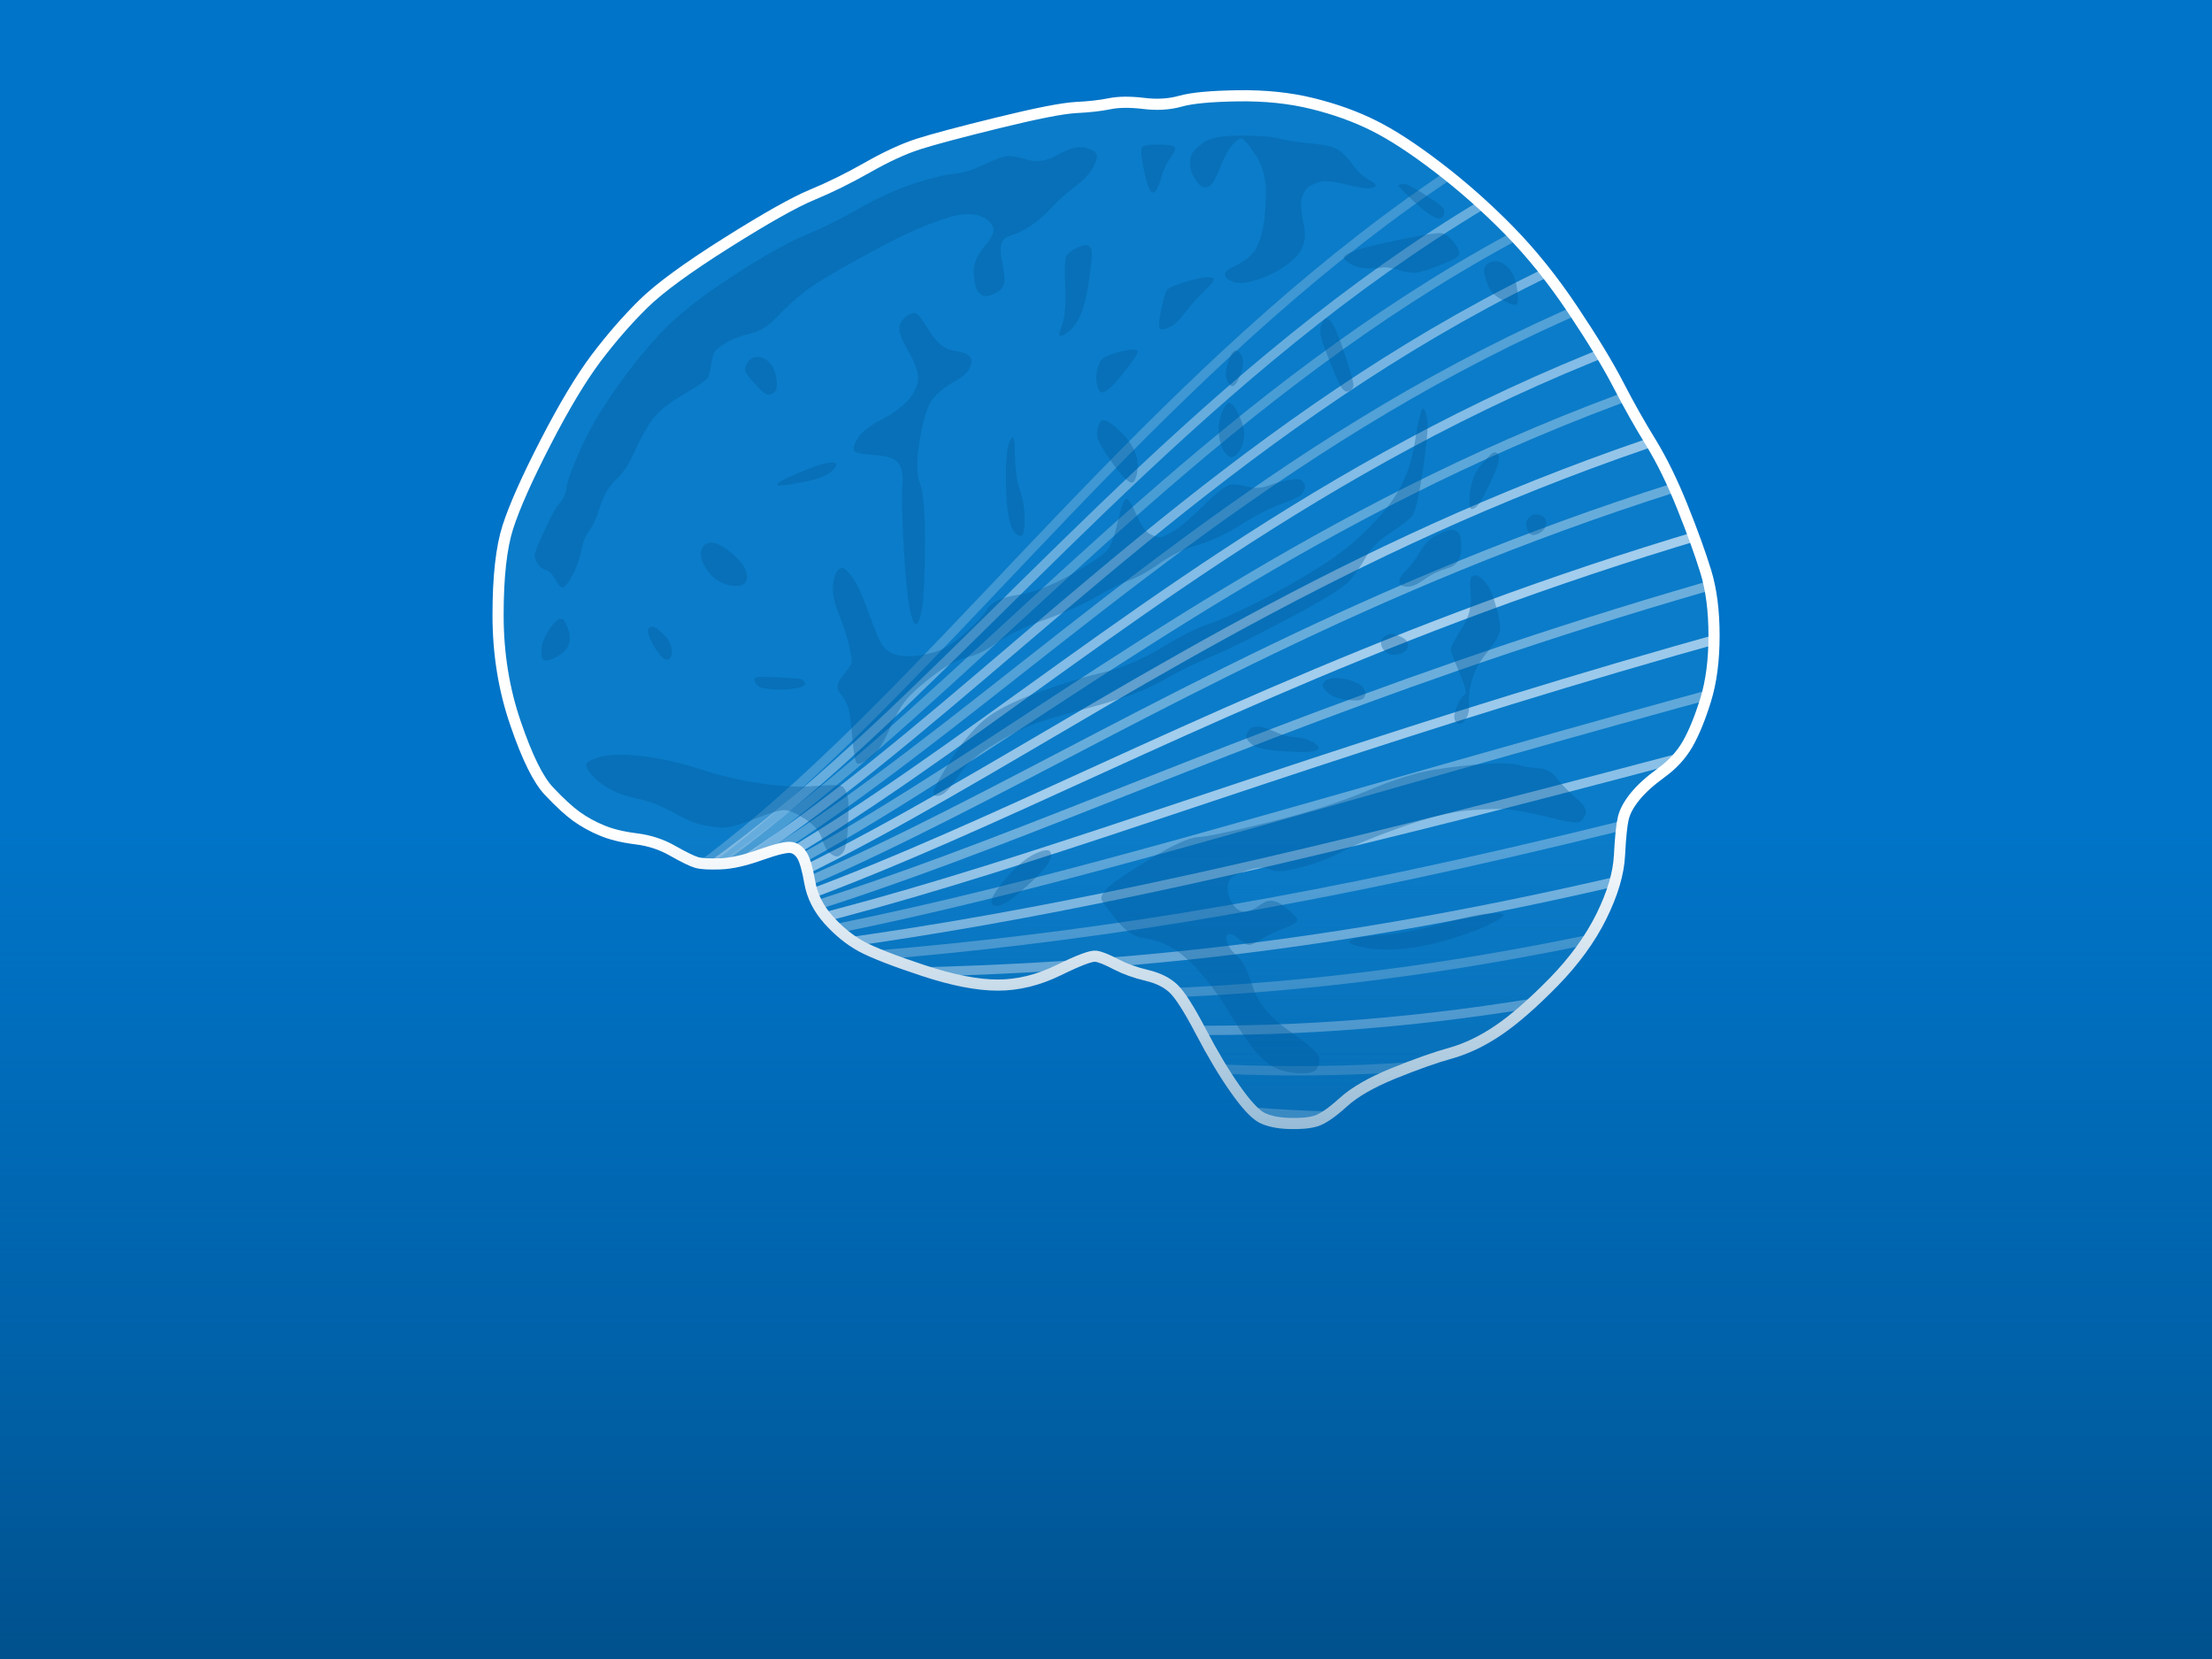
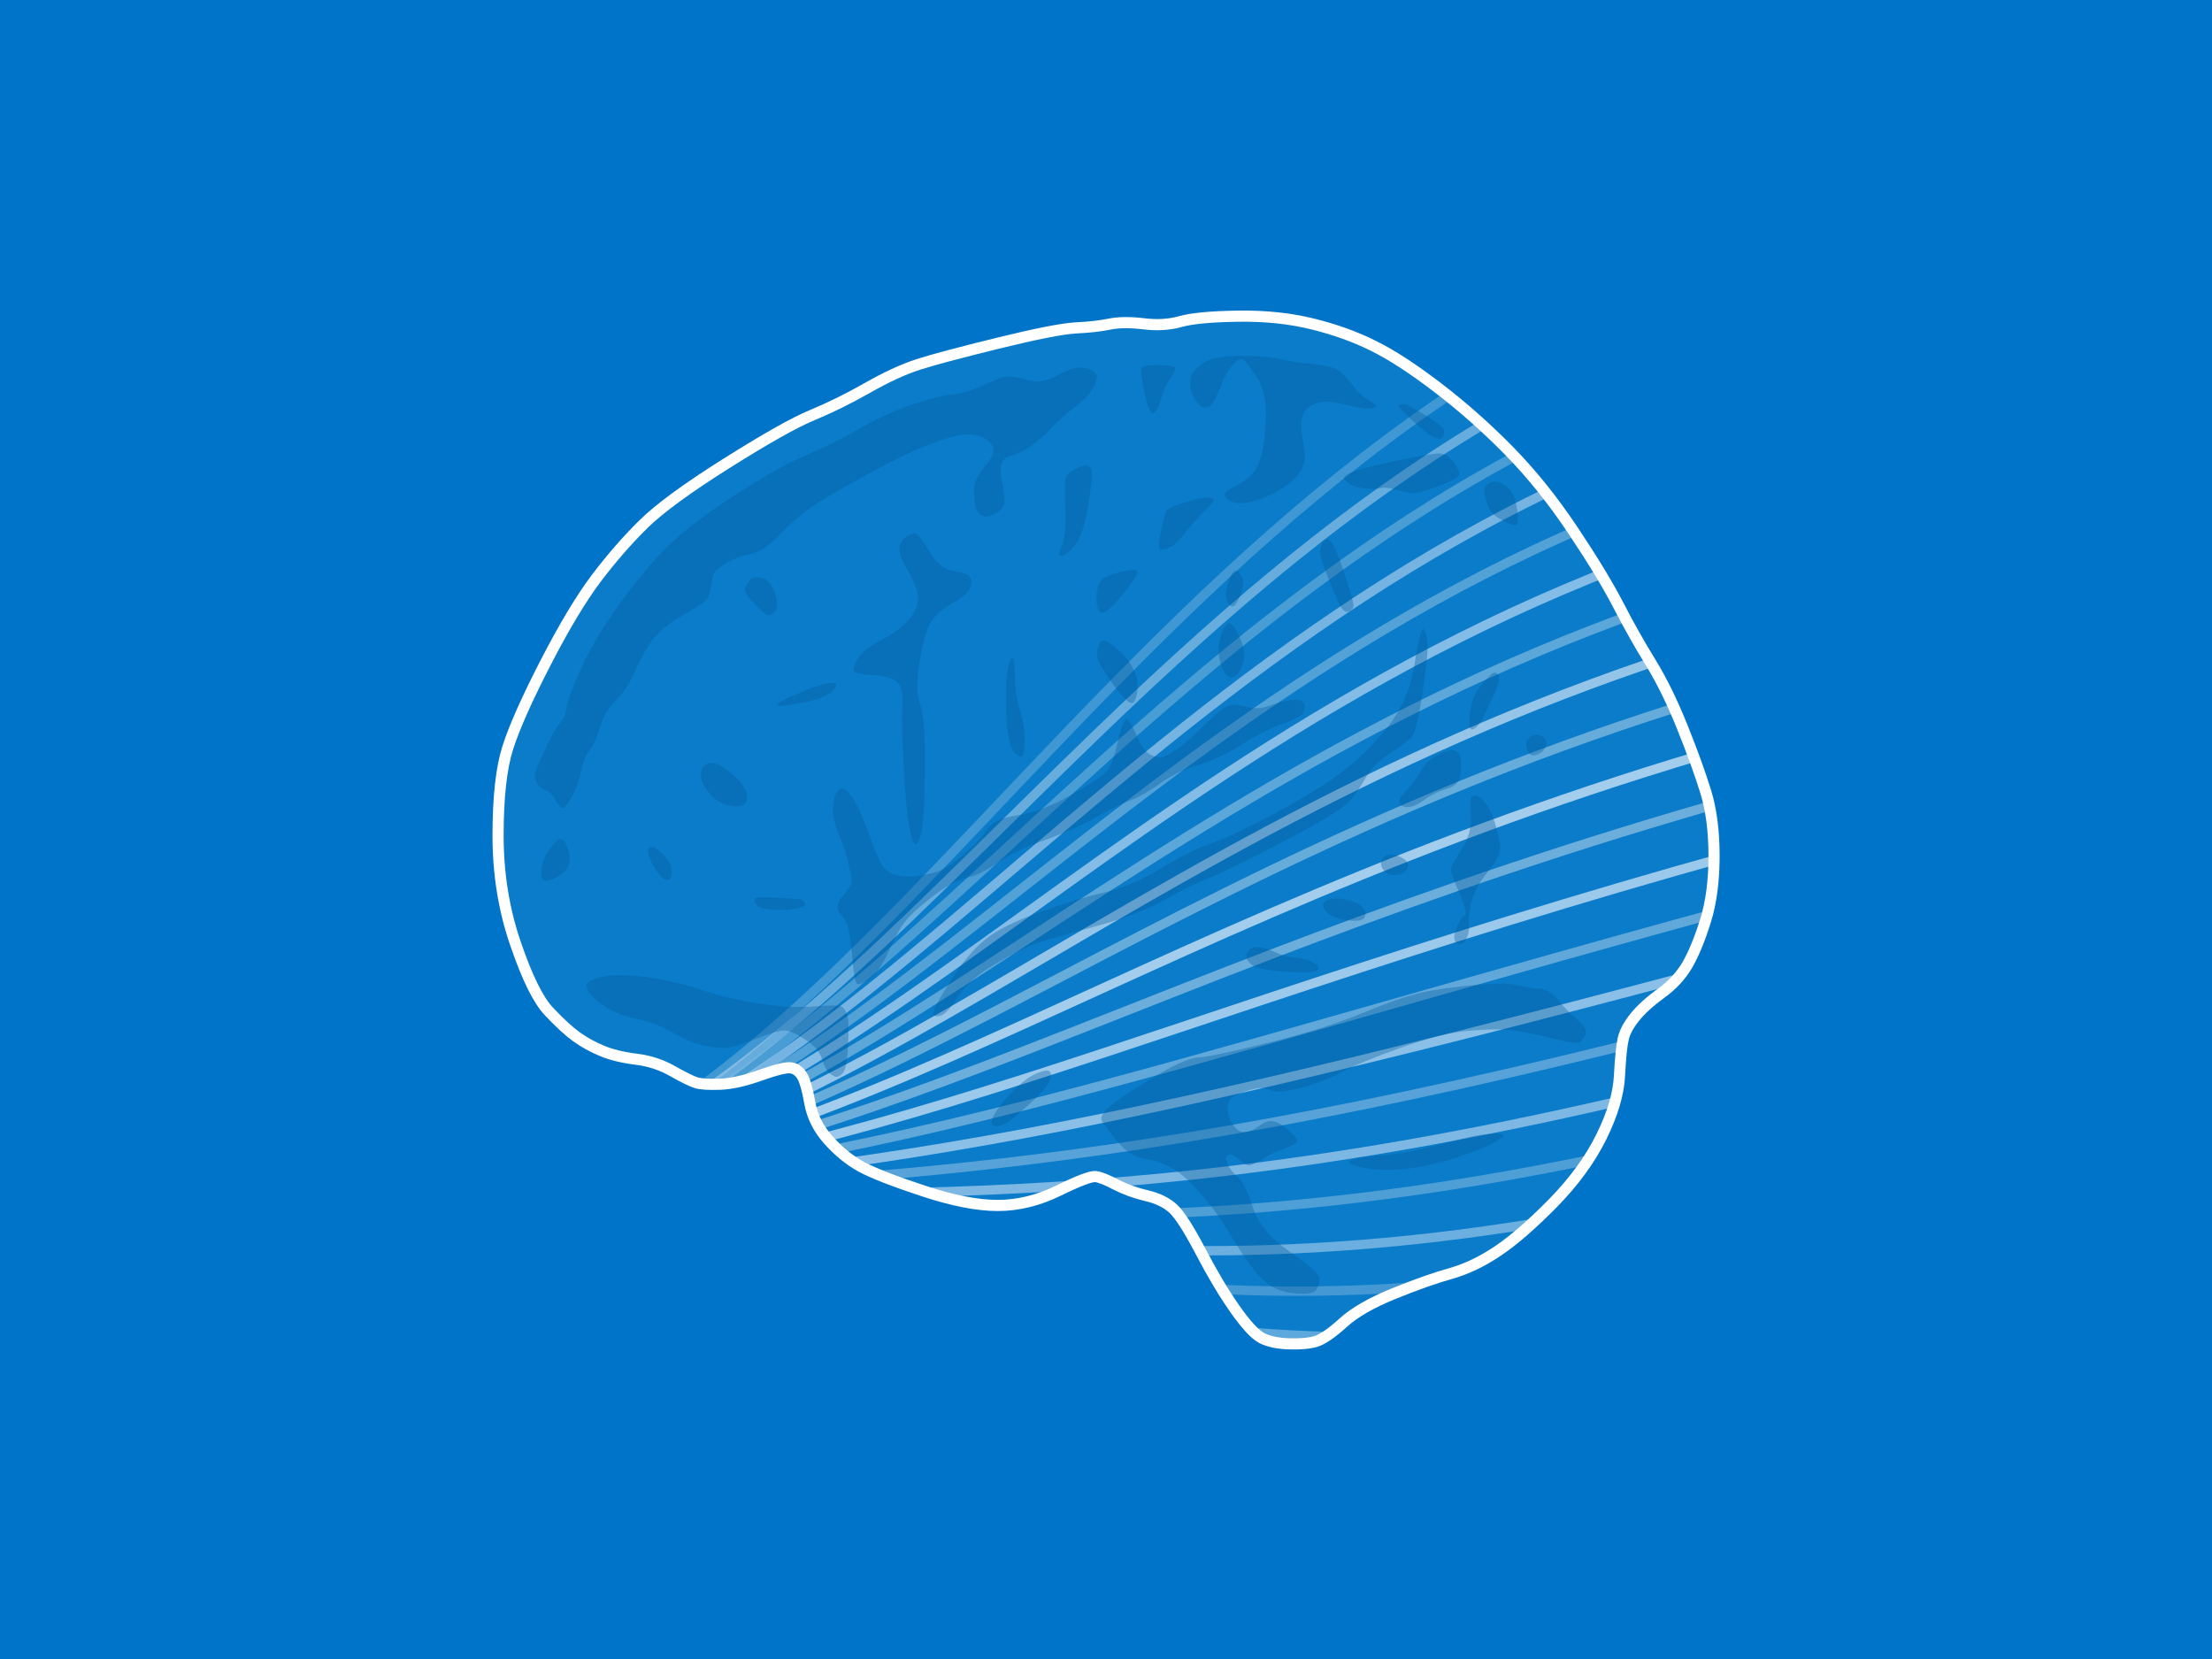
<svg xmlns="http://www.w3.org/2000/svg" viewBox="0 0 800 600" width="800" height="600">
  <defs>
    <clipPath id="brainClip">
      <path d="M343.4 3.6Q351.9 1.2 372.3 0.9Q392.7 0.6 409.7 4.8Q426.7 9.0 440.3 15.8Q453.9 22.5 472.6 36.8Q491.3 51.1 508.3 68.4Q525.3 85.7 540.4 108.3Q555.5 130.9 563.4 146.2Q571.3 161.5 579.7 175.1Q588.0 188.7 595.5 207.4Q603.0 226.1 607.2 239.7Q611.4 253.3 611.4 272.0Q611.4 290.7 607.2 304.3Q603.0 317.9 598.2 326.4Q593.3 334.9 584.8 341.0Q576.3 347.2 571.7 352.9Q567.0 358.7 565.8 363.8Q564.6 368.9 563.9 382.5Q563.2 396.1 554.8 413.1Q546.4 430.1 530.8 446.1Q515.1 462.1 503.2 470.2Q491.3 478.3 479.4 481.7Q467.5 485.0 450.5 491.9Q433.5 498.8 425.0 506.6Q416.5 514.3 411.4 515.9Q406.3 517.4 397.8 517.1Q389.3 516.8 384.2 514.2Q379.1 511.5 370.8 499.7Q362.5 487.9 353.6 470.9Q344.7 453.9 339.8 449.3Q334.9 444.7 326.4 442.7Q317.9 440.7 311.1 437.2Q304.3 433.6 300.9 433.1Q297.5 432.6 282.2 440.1Q266.9 447.6 251.6 447.6Q236.3 447.6 214.2 440.3Q192.1 433.0 183.1 428.2Q174.2 423.3 166.6 414.8Q159.0 406.3 157.2 396.1Q155.4 385.9 153.3 382.5Q151.2 379.1 147.9 378.5Q144.5 377.9 132.6 382.1Q120.7 386.4 112.2 386.7Q103.7 387.0 100.3 386.0Q96.9 385.0 88.4 380.2Q79.9 375.3 69.7 374.1Q59.5 372.8 52.7 369.9Q45.9 367.1 40.0 362.9Q34.2 358.7 26.2 350.2Q18.1 341.7 9.4 316.2Q0.6 290.7 0.6 261.8Q0.6 232.9 5.5 217.6Q10.4 202.3 24.4 175.1Q38.4 147.9 49.9 132.6Q61.5 117.3 73.6 105.4Q85.7 93.5 115.4 74.8Q145.1 56.1 158.4 50.6Q171.7 45.1 186.0 37.0Q200.2 28.9 211.5 25.2Q222.7 21.6 251.6 14.5Q280.5 7.4 290.7 6.8Q300.9 6.3 307.7 4.9Q314.5 3.5 324.7 4.7Q334.9 6.0 343.4 3.6Z" />
    </clipPath>
    <linearGradient id="base" x1="0" y1="0" x2="0" y2="1">
      <stop offset="0.5" stop-color="#005a9c" stop-opacity="0" />
      <stop offset="0.82" stop-color="#005a9c" stop-opacity="0.72" />
      <stop offset="1" stop-color="#004f8a" stop-opacity="0.95" />
    </linearGradient>
  </defs>
  <rect width="800" height="600" fill="#0074c8" />
-   <g transform="translate(179.7 34.0) scale(0.72)">
+   <g transform="translate(179.7 113.7) scale(0.72)">
    <path d="M343.4 3.6Q351.9 1.2 372.3 0.9Q392.7 0.6 409.7 4.8Q426.7 9.0 440.3 15.8Q453.9 22.5 472.6 36.8Q491.3 51.1 508.3 68.4Q525.3 85.7 540.4 108.3Q555.5 130.9 563.4 146.2Q571.3 161.5 579.7 175.1Q588.0 188.7 595.5 207.4Q603.0 226.1 607.2 239.7Q611.4 253.3 611.4 272.0Q611.4 290.7 607.2 304.3Q603.0 317.9 598.2 326.4Q593.3 334.9 584.8 341.0Q576.3 347.2 571.7 352.9Q567.0 358.7 565.8 363.8Q564.6 368.9 563.9 382.5Q563.2 396.1 554.8 413.1Q546.4 430.1 530.8 446.1Q515.1 462.1 503.2 470.2Q491.3 478.3 479.4 481.7Q467.5 485.0 450.5 491.9Q433.5 498.8 425.0 506.6Q416.5 514.3 411.4 515.9Q406.3 517.4 397.8 517.1Q389.3 516.8 384.2 514.2Q379.1 511.5 370.8 499.7Q362.5 487.9 353.6 470.9Q344.7 453.9 339.8 449.3Q334.9 444.7 326.4 442.7Q317.9 440.7 311.1 437.2Q304.3 433.6 300.9 433.1Q297.5 432.6 282.2 440.1Q266.9 447.6 251.6 447.6Q236.3 447.6 214.2 440.3Q192.1 433.0 183.1 428.2Q174.2 423.3 166.6 414.8Q159.0 406.3 157.2 396.1Q155.4 385.9 153.3 382.5Q151.2 379.1 147.9 378.5Q144.5 377.9 132.6 382.1Q120.7 386.4 112.2 386.7Q103.7 387.0 100.3 386.0Q96.9 385.0 88.4 380.2Q79.9 375.3 69.7 374.1Q59.5 372.8 52.7 369.9Q45.9 367.1 40.0 362.9Q34.2 358.7 26.2 350.2Q18.1 341.7 9.4 316.2Q0.6 290.7 0.6 261.8Q0.6 232.9 5.5 217.6Q10.4 202.3 24.4 175.1Q38.4 147.9 49.9 132.6Q61.5 117.3 73.6 105.4Q85.7 93.5 115.4 74.8Q145.1 56.1 158.4 50.6Q171.7 45.1 186.0 37.0Q200.2 28.9 211.5 25.2Q222.7 21.6 251.6 14.5Q280.5 7.4 290.7 6.8Q300.9 6.3 307.7 4.9Q314.5 3.5 324.7 4.7Q334.9 6.0 343.4 3.6Z" fill="#0b7cc9" />
    <g clip-path="url(#brainClip)" fill="none" stroke-width="4.7" stroke-linecap="round">
      <path d="M-40 445 C184 435 318 50 652 -40" stroke="#7eb8e0" opacity="0.45" />
      <path d="M-40 445 C184 435 318 78 652 -12" stroke="#c1ddf4" opacity="0.50" />
      <path d="M-40 445 C184 435 318 105 652 15" stroke="#7eb8e0" opacity="0.54" />
      <path d="M-40 445 C184 435 318 133 652 43" stroke="#c1ddf4" opacity="0.58" />
      <path d="M-40 445 C184 435 318 160 652 70" stroke="#7eb8e0" opacity="0.62" />
      <path d="M-40 445 C184 435 318 188 652 98" stroke="#c1ddf4" opacity="0.66" />
      <path d="M-40 445 C184 435 318 215 652 125" stroke="#7eb8e0" opacity="0.71" />
      <path d="M-40 445 C184 435 318 243 652 153" stroke="#c1ddf4" opacity="0.75" />
      <path d="M-40 445 C184 435 318 270 652 180" stroke="#7eb8e0" opacity="0.79" />
      <path d="M-40 445 C184 435 318 298 652 208" stroke="#c1ddf4" opacity="0.83" />
      <path d="M-40 445 C184 435 318 325 652 235" stroke="#7eb8e0" opacity="0.83" />
      <path d="M-40 445 C184 435 318 353 652 263" stroke="#c1ddf4" opacity="0.79" />
      <path d="M-40 445 C184 435 318 380 652 290" stroke="#7eb8e0" opacity="0.74" />
      <path d="M-40 445 C184 435 318 408 652 318" stroke="#c1ddf4" opacity="0.70" />
      <path d="M-40 445 C184 435 318 435 652 345" stroke="#7eb8e0" opacity="0.66" />
      <path d="M-40 445 C184 435 318 463 652 373" stroke="#c1ddf4" opacity="0.62" />
      <path d="M-40 445 C184 435 318 490 652 400" stroke="#7eb8e0" opacity="0.58" />
      <path d="M-40 445 C184 435 318 518 652 428" stroke="#c1ddf4" opacity="0.53" />
      <path d="M-40 445 C184 435 318 545 652 455" stroke="#7eb8e0" opacity="0.49" />
      <path d="M-40 445 C184 435 318 573 652 483" stroke="#c1ddf4" opacity="0.45" />
      <path d="M-40 445 C184 435 318 600 652 510" stroke="#7eb8e0" opacity="0.41" />
      <path d="M-40 445 C184 435 318 628 652 538" stroke="#c1ddf4" opacity="0.37" />
    </g>
    <g fill="#005a9c" opacity="0.35">
      <path d="M354.1 25.0Q358.7 21.0 372.3 20.9Q385.9 20.7 392.7 22.3Q399.5 24.0 409.7 24.9Q419.9 25.9 423.3 28.5Q426.7 31.0 430.1 35.8Q433.5 40.6 438.4 43.3Q443.4 45.9 440.1 47.0Q436.9 48.1 426.7 45.5Q416.5 42.8 412.4 44.4Q408.2 45.9 406.7 47.6Q405.1 49.3 404.2 52.7Q403.3 56.1 405.4 66.3Q407.5 76.5 400.1 83.1Q392.7 89.7 382.5 93.1Q372.3 96.5 367.7 93.3Q363.0 90.1 369.4 87.1Q375.7 84.1 379.1 80.6Q382.5 77.0 384.2 70.0Q386.0 62.9 386.3 51.0Q386.7 39.1 381.2 30.8Q375.7 22.4 374.0 22.4Q372.3 22.3 369.4 25.6Q366.4 28.9 363.1 37.4Q359.7 45.9 357.5 46.5Q355.3 47.2 354.1 46.5Q352.9 45.9 350.6 42.5Q348.4 39.1 348.3 35.7Q348.2 32.3 348.8 30.6Q349.4 28.9 354.1 25.0Z" />
      <path d="M282.2 30.3Q290.7 25.4 296.4 27.2Q302.2 28.9 301.3 32.3Q300.5 35.7 298.1 39.1Q295.7 42.5 289.8 47.0Q283.9 51.4 278.8 56.9Q273.7 62.4 268.6 65.9Q263.5 69.4 257.5 71.3Q251.4 73.1 253.6 83.3Q255.8 93.5 254.5 96.1Q253.3 98.8 249.9 100.3Q246.5 101.9 244.8 101.5Q243.1 101.1 241.5 99.0Q240.0 96.9 239.6 90.1Q239.1 83.3 245.0 76.5Q250.9 69.7 249.0 66.3Q247.1 62.9 243.4 61.5Q239.7 60.0 234.6 60.4Q229.5 60.7 217.6 65.2Q205.7 69.6 183.9 81.6Q162.0 93.5 155.0 99.0Q147.9 104.4 141.1 111.6Q134.3 118.8 127.5 120.3Q120.7 121.8 115.8 124.6Q111.0 127.5 109.6 129.2Q108.3 130.9 107.6 136.0Q106.9 141.1 105.8 142.8Q104.7 144.5 93.1 151.3Q81.6 158.1 77.1 164.9Q72.7 171.7 68.9 180.2Q65.2 188.7 59.8 193.8Q54.4 198.9 51.8 207.4Q49.1 215.9 46.4 219.3Q43.7 222.7 42.3 229.5Q40.9 236.3 38.3 241.1Q35.7 245.9 34.0 247.5Q32.3 249.2 29.7 244.4Q27.2 239.7 24.6 239.1Q22.1 238.5 20.4 235.8Q18.7 233.0 19.0 231.3Q19.2 229.5 24.1 218.9Q28.9 208.3 31.7 205.3Q34.4 202.3 35.1 197.2Q35.9 192.1 42.0 178.5Q48.0 164.9 58.9 149.3Q69.7 133.7 81.6 120.8Q93.5 107.8 117.3 92.2Q141.1 76.7 154.7 71.0Q168.3 65.4 182.3 57.3Q196.3 49.3 209.5 45.0Q222.7 40.7 229.5 40.1Q236.3 39.5 244.8 35.4Q253.3 31.3 256.7 31.2Q260.1 31.1 266.9 33.1Q273.7 35.2 282.2 30.3Z" />
      <path d="M323.9 27.1Q324.7 25.3 332.7 25.4Q340.6 25.5 340.7 27.2Q340.8 28.9 338.2 32.3Q335.5 35.7 333.5 42.7Q331.5 49.7 329.4 49.5Q327.4 49.3 325.2 39.1Q323.1 28.9 323.9 27.1Z" />
      <path d="M452.9 45.6Q453.9 45.3 455.6 45.1Q457.3 45.0 466.1 50.5Q474.9 56.1 475.6 57.8Q476.2 59.5 475.3 61.4Q474.3 63.3 470.9 61.8Q467.5 60.4 459.7 53.1Q452.0 45.9 452.9 45.6Z" />
      <path d="M446.4 74.7Q470.9 69.4 474.3 69.9Q477.7 70.4 481.2 75.2Q484.7 79.9 482.7 81.6Q480.7 83.3 472.4 86.5Q464.1 89.7 460.7 89.8Q457.3 89.8 452.2 88.2Q447.1 86.6 443.7 87.3Q440.3 87.9 435.2 87.4Q430.1 86.8 426.0 83.3Q422.0 79.9 446.4 74.7Z" />
      <path d="M290.7 77.6Q294.1 75.9 295.8 75.9Q297.5 75.9 298.6 77.9Q299.6 79.9 296.9 96.9Q294.2 113.9 287.3 119.2Q280.5 124.5 283.4 117.5Q286.2 110.5 285.5 96.9Q284.9 83.3 286.1 81.3Q287.3 79.4 290.7 77.6Z" />
      <path d="M498.2 84.9Q501.5 83.1 504.9 84.9Q508.3 86.7 510.1 90.1Q511.9 93.5 512.6 98.6Q513.3 103.7 512.5 105.3Q511.7 106.9 506.6 104.3Q501.5 101.7 499.6 99.3Q497.8 96.9 496.4 91.8Q494.9 86.7 498.2 84.9Z" />
      <path d="M344.8 94.7Q351.9 92.6 355.3 92.1Q358.7 91.7 359.9 92.6Q361.1 93.5 355.7 98.6Q350.4 103.7 346.0 109.4Q341.7 115.2 338.3 116.9Q334.9 118.6 333.3 118.0Q331.8 117.3 333.6 108.8Q335.4 100.3 336.5 98.6Q337.6 96.9 344.8 94.7Z" />
      <path d="M205.8 111.6Q209.1 109.3 210.8 110.3Q212.5 111.2 217.6 119.6Q222.7 127.9 229.5 128.9Q236.3 129.9 237.7 132.1Q239.2 134.3 237.5 137.7Q235.9 141.1 229.3 144.8Q222.7 148.4 218.9 153.3Q215.1 158.1 212.5 173.4Q209.8 188.7 212.5 195.5Q215.2 202.3 215.0 226.1Q214.9 249.9 213.7 257.5Q212.5 265.1 210.8 266.1Q209.1 267.1 207.4 258.5Q205.6 249.9 204.4 227.8Q203.1 205.7 203.7 197.2Q204.4 188.7 201.6 185.3Q198.8 181.9 190.3 181.4Q181.9 180.8 180.0 179.7Q178.0 178.5 181.0 173.4Q183.9 168.3 193.1 163.6Q202.3 158.8 206.9 153.4Q211.5 147.9 211.6 142.8Q211.6 137.7 206.7 129.2Q201.8 120.7 202.2 117.3Q202.6 113.9 205.8 111.6Z" />
      <path d="M414.9 114.3Q416.5 111.3 419.0 114.3Q421.5 117.3 426.0 130.9Q430.4 144.5 430.3 146.3Q430.1 148.2 428.4 149.1Q426.7 150.1 425.0 148.4Q423.3 146.7 418.8 135.4Q414.2 124.1 413.7 120.7Q413.2 117.3 414.9 114.3Z" />
      <path d="M314.2 129.2Q321.3 127.5 321.8 129.2Q322.3 130.9 313.3 141.9Q304.3 152.9 302.4 148.7Q300.5 144.5 301.4 139.4Q302.3 134.3 304.7 132.6Q307.1 130.9 314.2 129.2Z" />
      <path d="M367.1 135.4Q368.9 129.6 370.6 129.0Q372.3 128.4 374.0 131.3Q375.7 134.3 374.0 139.4Q372.3 144.5 370.6 146.2Q368.9 147.9 367.1 144.5Q365.3 141.1 367.1 135.4Z" />
      <path d="M125.9 134.9Q127.5 132.1 130.9 132.1Q134.3 132.1 136.9 134.9Q139.5 137.7 140.4 142.8Q141.2 147.9 139.5 149.6Q137.7 151.3 136.0 151.0Q134.3 150.7 129.9 145.9Q125.4 141.1 124.8 139.4Q124.2 137.7 125.9 134.9Z" />
      <path d="M366.7 155.7Q368.9 153.3 372.5 160.8Q376.2 168.3 375.2 173.4Q374.2 178.5 371.6 181.1Q368.9 183.6 366.5 181.1Q364.1 178.5 363.0 173.4Q362.0 168.3 363.2 163.2Q364.5 158.1 366.7 155.7Z" />
      <path d="M461.0 175.5Q464.1 155.4 465.8 158.4Q467.5 161.3 467.5 167.2Q467.5 173.1 464.8 191.1Q462.1 209.1 459.7 212.0Q457.3 214.8 448.8 220.4Q440.3 225.9 436.4 232.8Q432.5 239.7 428.0 244.8Q423.4 249.9 396.2 264.2Q368.9 278.6 358.1 282.9Q347.2 287.3 334.3 294.7Q321.3 302.0 297.5 308.3Q273.7 314.5 266.1 317.9Q258.5 321.3 247.5 328.1Q236.6 334.9 231.4 343.1Q226.1 351.4 222.7 352.3Q219.3 353.3 219.3 350.9Q219.2 348.5 227.8 334.9Q236.4 321.3 244.9 314.3Q253.3 307.3 272.0 300.5Q290.7 293.7 304.7 290.5Q318.7 287.3 333.6 278.3Q348.5 269.2 357.1 266.4Q365.7 263.5 382.5 255.0Q399.3 246.5 415.3 236.3Q431.3 226.1 444.6 210.8Q458.0 195.5 461.0 175.5Z" />
      <path d="M302.8 165.1Q304.3 161.9 310.2 166.8Q316.1 171.7 319.0 176.8Q322.0 181.9 321.9 187.0Q321.8 192.1 319.9 194.7Q317.9 197.3 309.8 186.2Q301.8 175.1 301.5 171.7Q301.2 168.3 302.8 165.1Z" />
      <path d="M257.9 173.8Q260.1 169.1 260.2 180.6Q260.4 192.1 262.7 198.9Q265.0 205.7 265.1 212.5Q265.2 219.3 264.3 221.1Q263.5 223.0 261.0 221.1Q258.5 219.3 257.1 212.5Q255.7 205.7 255.7 192.1Q255.6 178.5 257.9 173.8Z" />
      <path d="M52.7 179.8Q49.3 180.7 47.7 184.7Q46.1 188.7 47.7 189.7Q49.3 190.7 53.5 186.3Q57.7 181.9 56.9 180.4Q56.1 178.9 52.7 179.8Z" />
      <path d="M493.9 187.0Q498.1 181.9 499.8 180.6Q501.5 179.4 502.7 180.6Q503.9 181.9 503.0 185.3Q502.2 188.7 498.4 196.4Q494.7 204.2 493.0 206.3Q491.3 208.5 489.6 208.5Q487.9 208.4 488.8 200.3Q489.7 192.1 493.9 187.0Z" />
      <path d="M156.0 188.5Q164.9 184.9 168.6 185.1Q172.4 185.3 168.6 189.1Q164.9 193.0 153.0 195.1Q141.1 197.3 140.9 196.4Q140.6 195.5 143.9 193.8Q147.1 192.1 156.0 188.5Z" />
      <path d="M387.6 196.7Q392.7 194.8 397.8 193.9Q402.9 192.9 404.3 194.2Q405.8 195.5 405.9 197.2Q405.9 198.9 404.4 200.9Q402.9 202.8 394.4 205.8Q385.9 208.7 374.0 216.2Q362.1 223.6 351.9 226.6Q341.7 229.5 333.2 235.6Q324.7 241.6 318.2 244.1Q311.7 246.5 301.2 252.5Q290.7 258.5 275.4 264.0Q260.1 269.4 251.6 275.4Q243.1 281.4 236.3 282.9Q229.5 284.5 221.0 290.8Q212.5 297.1 207.4 302.3Q202.3 307.5 197.2 319.1Q192.1 330.7 187.0 334.0Q181.9 337.3 180.7 336.1Q179.6 334.9 178.5 323.0Q177.5 311.1 176.3 307.7Q175.1 304.3 172.3 300.9Q169.4 297.5 173.6 292.4Q177.9 287.3 178.2 285.6Q178.5 283.9 176.9 277.1Q175.4 270.3 172.0 261.8Q168.6 253.3 168.8 248.2Q169.0 243.1 170.3 240.7Q171.7 238.2 173.4 238.1Q175.1 237.9 178.5 242.6Q181.9 247.2 186.7 260.5Q191.5 273.7 193.5 276.7Q195.5 279.6 198.9 281.1Q202.3 282.5 207.4 282.4Q212.5 282.3 219.3 280.5Q226.1 278.8 234.8 271.1Q243.5 263.5 246.6 258.4Q249.8 253.3 261.6 251.6Q273.4 249.9 288.4 241.4Q303.3 232.9 306.3 229.5Q309.4 226.1 311.9 214.7Q314.5 203.4 316.2 203.4Q317.9 203.5 321.3 211.4Q324.7 219.3 328.0 221.0Q331.2 222.7 333.1 222.6Q334.9 222.6 340.0 219.5Q345.1 216.5 355.3 206.4Q365.5 196.4 368.9 196.1Q372.3 195.9 377.4 197.3Q382.5 198.6 387.6 196.7Z" />
      <path d="M37.4 208.7Q35.7 208.1 33.7 212.0Q31.6 215.9 32.0 219.9Q32.3 223.9 34.0 225.7Q35.7 227.5 38.1 225.1Q40.5 222.7 40.6 221.0Q40.7 219.3 39.9 214.3Q39.1 209.2 37.4 208.7Z" />
      <path d="M517.5 214.1Q518.5 212.3 520.2 211.5Q521.9 210.6 524.2 211.6Q526.5 212.5 527.0 214.2Q527.4 215.9 526.6 217.6Q525.9 219.3 523.9 220.5Q521.9 221.7 520.2 221.5Q518.5 221.2 517.5 218.6Q516.6 215.9 517.5 214.1Z" />
      <path d="M472.6 221.3Q477.7 218.9 479.4 218.9Q481.1 218.8 482.8 220.1Q484.5 221.3 484.4 228.8Q484.2 236.3 477.6 238.2Q470.9 240.2 465.8 243.9Q460.7 247.6 457.3 247.5Q453.9 247.4 453.4 245.2Q452.9 243.1 456.8 239.2Q460.7 235.3 464.1 229.4Q467.5 223.6 472.6 221.3Z" />
      <path d="M102.7 229.3Q103.7 225.7 107.1 225.4Q110.5 225.0 115.6 228.8Q120.7 232.6 123.2 236.1Q125.8 239.7 125.6 243.1Q125.5 246.5 121.4 247.0Q117.3 247.5 112.6 245.3Q108.0 243.1 104.9 238.0Q101.7 232.9 102.7 229.3Z" />
      <path d="M489.9 242.2Q491.3 241.3 493.1 242.2Q494.9 243.1 497.4 246.5Q499.9 249.9 502.2 258.4Q504.6 266.9 503.7 270.3Q502.9 273.7 497.4 280.5Q491.8 287.3 489.9 294.1Q487.9 300.9 488.3 306.0Q488.7 311.1 486.6 314.1Q484.5 317.1 482.8 316.3Q481.1 315.4 480.9 313.3Q480.7 311.1 482.6 306.8Q484.5 302.5 486.2 301.7Q487.9 300.9 483.5 290.7Q479.1 280.5 479.2 278.8Q479.2 277.1 484.6 268.6Q490.0 260.1 489.2 251.6Q488.4 243.1 489.9 242.2Z" />
      <path d="M27.5 267.3Q32.3 260.9 34.5 265.6Q36.8 270.3 36.6 273.7Q36.5 277.1 34.4 279.4Q32.3 281.7 28.9 283.3Q25.5 284.9 23.8 284.4Q22.1 283.9 22.4 278.8Q22.7 273.7 27.5 267.3Z" />
      <path d="M76.0 268.9Q76.5 267.5 78.2 267.6Q79.9 267.7 83.3 271.0Q86.7 274.3 87.5 277.4Q88.3 280.5 87.5 282.5Q86.7 284.5 85.0 284.1Q83.3 283.7 80.9 280.4Q78.4 277.1 77.0 273.7Q75.5 270.3 76.0 268.9Z" />
      <path d="M445.7 272.6Q447.1 271.5 448.8 271.2Q450.5 271.0 453.6 272.4Q456.6 273.7 457.4 275.4Q458.2 277.1 457.1 278.8Q456.1 280.5 453.3 281.3Q450.5 282.1 448.4 281.3Q446.3 280.5 445.1 278.8Q444.0 277.1 444.1 275.4Q444.3 273.7 445.7 272.6Z" />
      <path d="M129.9 293.3Q130.9 292.4 141.1 293.0Q151.3 293.6 152.5 293.8Q153.7 294.1 154.8 295.8Q155.8 297.5 150.1 298.5Q144.5 299.5 139.4 299.1Q134.3 298.7 132.6 298.1Q130.8 297.5 129.9 295.8Q128.9 294.1 129.9 293.3Z" />
      <path d="M415.3 295.7Q416.5 293.9 419.9 293.5Q423.3 293.1 426.7 294.0Q430.1 294.8 432.6 296.1Q435.1 297.5 436.0 299.7Q436.9 301.9 435.2 303.6Q433.5 305.2 426.7 304.3Q419.9 303.3 417.0 300.4Q414.1 297.5 415.3 295.7Z" />
      <path d="M377.8 319.5Q379.1 317.7 382.5 317.8Q385.9 317.9 391.0 320.4Q396.1 322.8 401.2 323.1Q406.3 323.4 410.2 325.7Q414.2 328.1 411.9 329.6Q409.7 331.1 396.1 330.2Q382.5 329.3 379.6 327.0Q376.6 324.7 376.5 323.0Q376.4 321.3 377.8 319.5Z" />
      <path d="M52.7 332.8Q59.5 331.1 73.1 332.6Q86.7 334.2 102.0 339.1Q117.3 344.1 132.6 346.3Q147.9 348.6 159.8 347.6Q171.7 346.6 173.4 347.8Q175.1 348.9 176.0 352.1Q177.0 355.3 176.4 367.2Q175.8 379.1 173.7 381.2Q171.7 383.4 170.0 382.9Q168.3 382.3 166.6 380.7Q164.9 379.1 163.2 373.8Q161.5 368.5 154.7 364.1Q147.9 359.8 144.5 359.7Q141.1 359.6 129.3 364.2Q117.5 368.9 112.3 368.5Q107.1 368.1 101.9 366.8Q96.7 365.5 88.3 360.7Q79.9 356.0 70.5 353.9Q61.2 351.9 55.7 348.5Q50.1 345.1 47.3 341.7Q44.4 338.3 45.1 336.4Q45.9 334.5 52.7 332.8Z" />
      <path d="M470.9 339.4Q484.5 337.2 496.4 336.5Q508.3 335.7 513.4 337.1Q518.5 338.5 523.6 338.7Q528.7 338.9 532.4 343.7Q536.2 348.5 542.1 353.6Q548.0 358.7 546.9 361.6Q545.7 364.5 544.0 365.6Q542.3 366.7 528.7 363.4Q515.1 360.0 508.1 359.4Q501.1 358.7 487.7 359.9Q474.3 361.1 454.0 368.4Q433.6 375.7 425.1 380.3Q416.5 385.0 404.6 388.3Q392.7 391.5 389.3 389.9Q385.9 388.3 382.5 388.7Q379.1 389.1 374.3 390.9Q369.4 392.7 368.3 394.4Q367.1 396.1 367.1 399.5Q367.1 402.9 369.7 406.9Q372.3 410.9 375.7 410.7Q379.1 410.6 384.2 406.8Q389.3 403.1 395.6 408.1Q401.8 413.1 402.1 414.8Q402.4 416.5 395.9 418.9Q389.3 421.2 384.2 424.5Q379.1 427.7 377.4 427.4Q375.7 427.1 372.3 424.1Q368.9 421.2 367.3 422.2Q365.6 423.3 367.0 426.7Q368.4 430.1 372.0 433.1Q375.7 436.1 379.7 448.4Q383.6 460.7 398.4 470.9Q413.2 481.1 413.2 484.5Q413.2 487.9 411.5 490.1Q409.7 492.2 402.9 491.9Q396.1 491.6 391.0 489.2Q385.9 486.8 380.7 480.5Q375.6 474.3 368.5 462.4Q361.4 450.5 353.3 441.3Q345.1 432.0 338.3 428.4Q331.5 424.8 324.7 424.0Q317.9 423.2 311.1 414.7Q304.3 406.3 303.7 404.6Q303.1 402.9 306.0 399.5Q308.9 396.1 327.0 384.9Q345.1 373.7 351.9 373.3Q358.7 373.0 387.6 365.8Q416.5 358.7 436.9 350.1Q457.3 341.5 470.9 339.4Z" />
      <path d="M272.0 380.9Q277.1 378.9 278.0 380.7Q279.0 382.5 277.3 385.9Q275.6 389.3 266.3 397.8Q257.0 406.3 253.5 407.3Q249.9 408.4 249.1 407.3Q248.2 406.3 248.6 404.6Q248.9 402.9 252.6 397.8Q256.4 392.7 261.6 387.8Q266.9 382.9 272.0 380.9Z" />
      <path d="M474.3 416.8Q491.3 412.1 498.1 411.7Q504.9 411.2 505.6 412.2Q506.3 413.1 499.9 416.5Q493.5 419.9 480.5 424.0Q467.5 428.1 455.6 429.3Q443.7 430.4 435.0 428.6Q426.2 426.7 428.9 425.0Q431.6 423.3 444.4 422.4Q457.3 421.5 474.3 416.8Z" />
    </g>
    <path d="M343.4 3.6Q351.9 1.2 372.3 0.9Q392.7 0.6 409.7 4.8Q426.7 9.0 440.3 15.8Q453.9 22.5 472.6 36.8Q491.3 51.1 508.3 68.4Q525.3 85.7 540.4 108.3Q555.5 130.9 563.4 146.2Q571.3 161.5 579.7 175.1Q588.0 188.7 595.5 207.4Q603.0 226.1 607.2 239.7Q611.4 253.3 611.4 272.0Q611.4 290.7 607.2 304.3Q603.0 317.9 598.2 326.4Q593.3 334.9 584.8 341.0Q576.3 347.2 571.7 352.9Q567.0 358.7 565.8 363.8Q564.6 368.9 563.9 382.5Q563.2 396.1 554.8 413.1Q546.4 430.1 530.8 446.1Q515.1 462.1 503.2 470.2Q491.3 478.3 479.4 481.7Q467.5 485.0 450.5 491.9Q433.5 498.8 425.0 506.6Q416.5 514.3 411.4 515.9Q406.3 517.4 397.8 517.1Q389.3 516.8 384.2 514.2Q379.1 511.5 370.8 499.7Q362.5 487.9 353.6 470.9Q344.7 453.9 339.8 449.3Q334.9 444.7 326.4 442.7Q317.9 440.7 311.1 437.2Q304.3 433.6 300.9 433.1Q297.5 432.6 282.2 440.1Q266.9 447.6 251.6 447.6Q236.3 447.6 214.2 440.3Q192.1 433.0 183.1 428.2Q174.2 423.3 166.6 414.8Q159.0 406.3 157.2 396.1Q155.4 385.9 153.3 382.5Q151.2 379.1 147.9 378.5Q144.5 377.9 132.6 382.1Q120.7 386.4 112.2 386.7Q103.7 387.0 100.3 386.0Q96.9 385.0 88.4 380.2Q79.9 375.3 69.7 374.1Q59.5 372.8 52.7 369.9Q45.9 367.1 40.0 362.9Q34.2 358.7 26.2 350.2Q18.1 341.7 9.4 316.2Q0.6 290.7 0.6 261.8Q0.6 232.9 5.5 217.6Q10.4 202.3 24.4 175.1Q38.4 147.9 49.9 132.6Q61.5 117.3 73.6 105.4Q85.7 93.5 115.4 74.8Q145.1 56.1 158.4 50.6Q171.7 45.1 186.0 37.0Q200.2 28.9 211.5 25.2Q222.7 21.6 251.6 14.5Q280.5 7.4 290.7 6.8Q300.9 6.3 307.7 4.9Q314.5 3.5 324.7 4.7Q334.9 6.0 343.4 3.6Z" fill="none" stroke="#fff" stroke-width="5.6" stroke-linejoin="round" />
  </g>
-   <rect width="800" height="600" fill="url(#base)" />
</svg>
